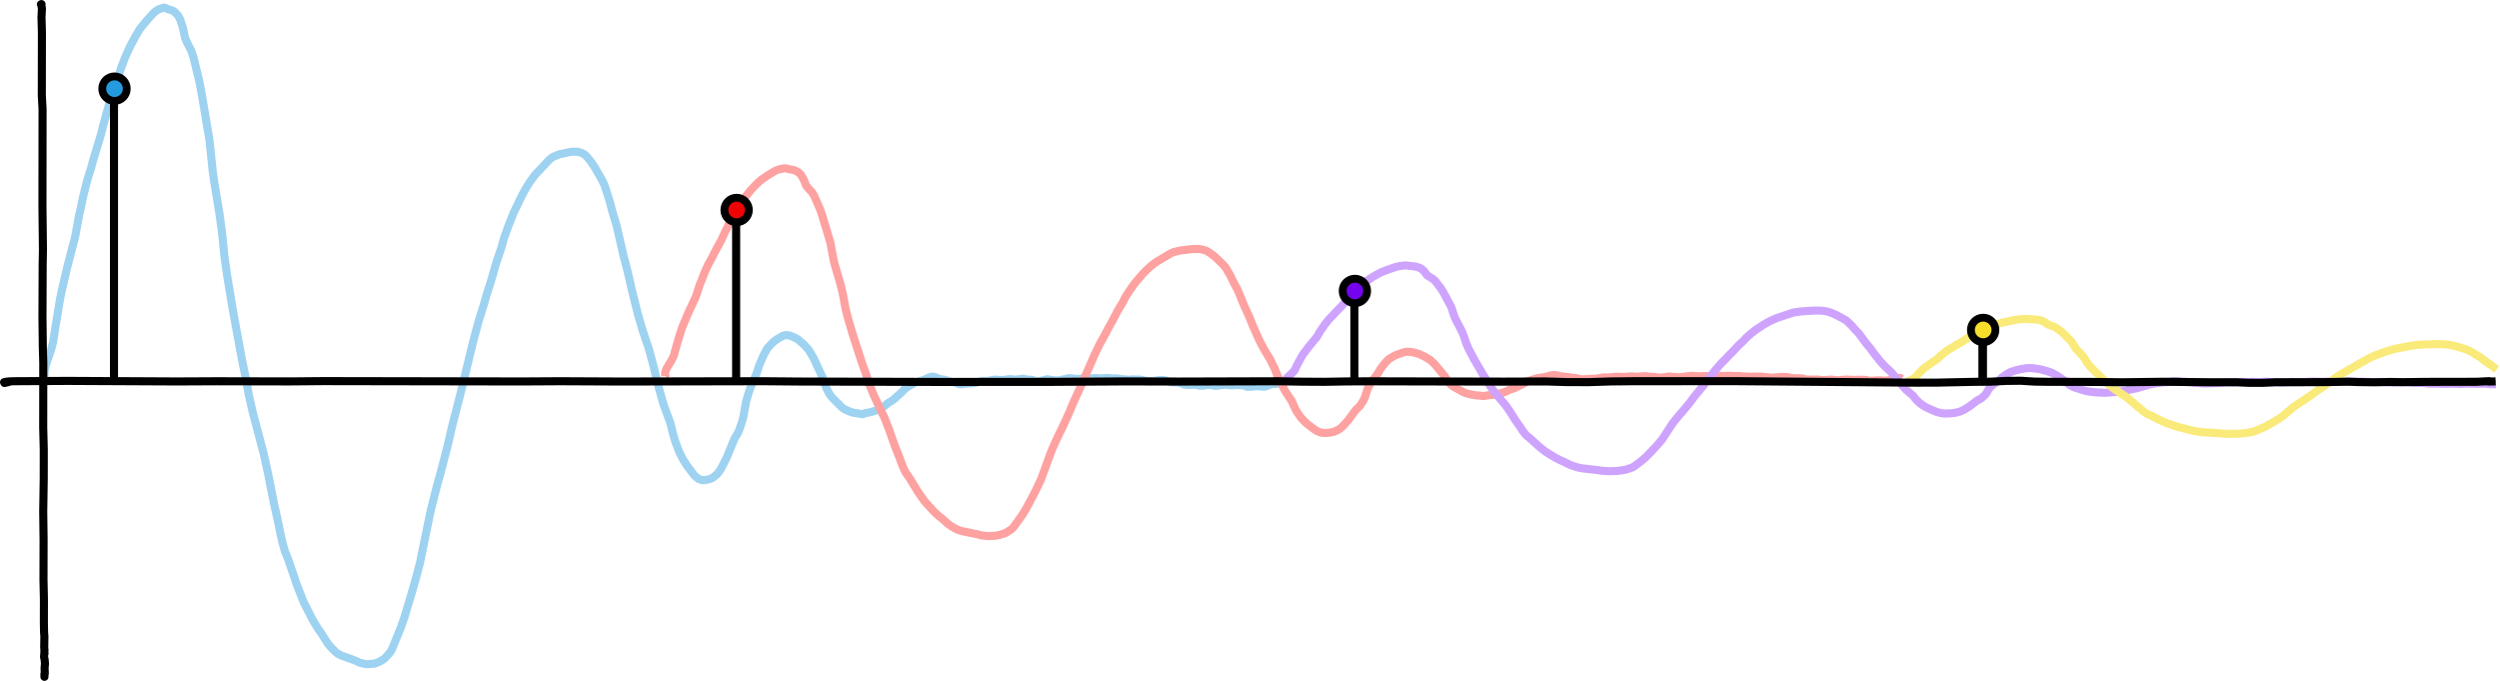
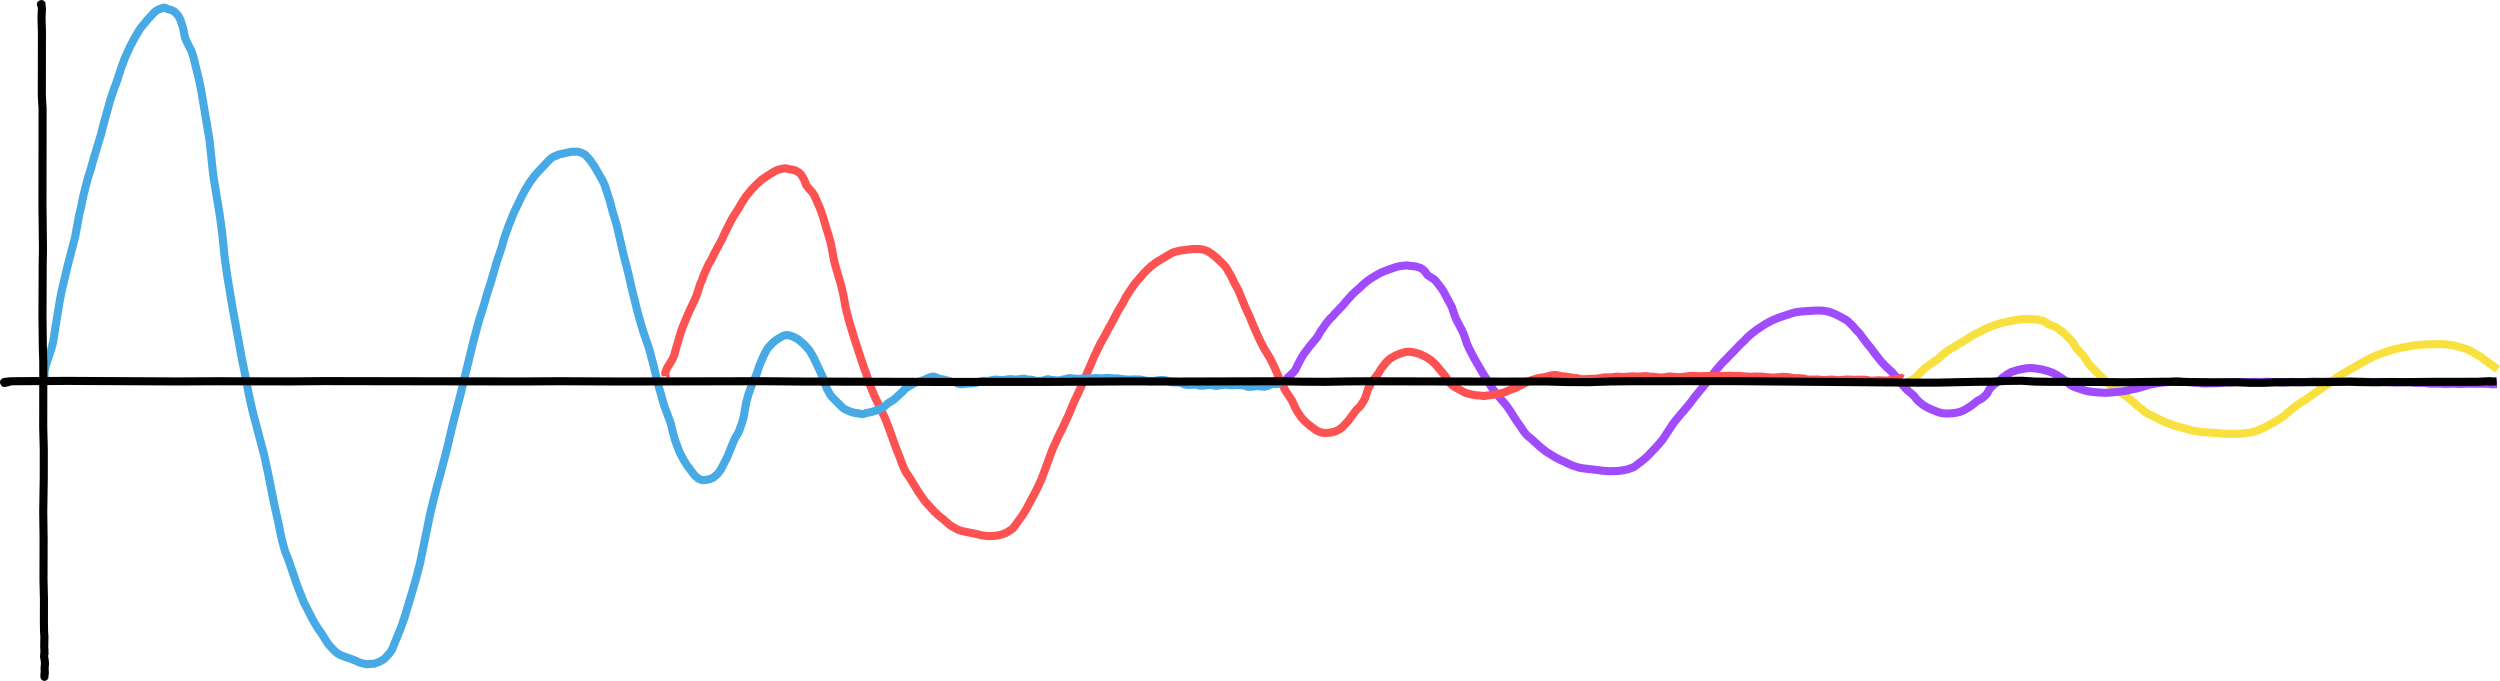
- <svg xmlns="http://www.w3.org/2000/svg" width="618.12" height="168.34" version="1.2" viewBox="0 0 618.118 168.339">
-   <path d="m11.011 93.68 0.046-0.098-0.092-1.333 0.184-1.087 0.279-1.149 1.178-3.444 0.542-2.007 0.57-3.79 1.063-6.402 0.419-2.191 1.471-6.29 1.914-7.335 0.996-5.435 0.443-1.837 0.581-2.858 1.046-4.121 0.859-2.699 0.524-1.958 1.928-6.384 0.647-2.578 1.678-6.007 0.833-2.493 0.923-2.501 0.927-2.926 0.967-2.551 1.272-2.787 1.28-2.401 1.178-1.966 1.789-2.164 1.487-1.616 0.41-0.398 0.785-0.513 1.34-0.474 0.41 0.046 0.443 0.27 1.136 0.331 0.612 0.3 0.943 0.984 0.515 0.927 0.673 2.01 0.577 2.656 0.61 1.393 0.835 1.598 0.54 1.474 1.517 6.191 0.552 2.873 1.965 11.667 0.822 7.851 0.358 2.517 1.3 7.903 0.618 4.518 0.64 6.236 0.645 4.592 1.246 7.519 2.234 12.277 1.004 4.936 0.873 4.716 0.952 4.191 2.78 10.528 0.963 4.423 1.53 7.706 1.21 5.444 0.248 1.346 0.574 2.55 0.634 2.335 0.833 2.078 2.232 6.521 1.607 4.093 2.335 4.565 1.232 2.015 0.87 1.211 1.25 2.001 0.43 0.637 0.961 1.063 0.868 0.857 0.46 0.358 0.945 0.501 2.467 0.877 1.27 0.494 0.8 0.4 1.655 0.363 1.916-0.138 1.063-0.375 1.173-0.661 0.333-0.257 1.23-1.349 0.522-0.77 2.234-5.46 0.859-2.46 1.952-6.473 0.877-3.065 1.059-4.038 2.531-12.34 0.314-1.327 1.43-5.657 0.805-2.841 1.721-6.652 1.16-4.986 2.037-7.916 3.134-12.889 1.39-5.19 1.257-3.984 0.813-2.855 0.836-2.577 1.517-5.201 1.226-3.615 0.638-2.297 1.037-2.916 1.305-3.277 1.982-4.138 0.95-1.751 0.963-1.588 1.384-1.901 3.545-3.77 0.463-0.408 0.468-0.297 1.454-0.63 3.053-0.655 1.544-0.011 0.897 0.244 0.823 0.419 0.397 0.35 0.962 1.095 1.05 1.5 1.904 3.285 0.652 1.368 1.234 3.818 0.69 2.614 1.059 3.518 1.681 7.309 1.119 4.314 0.957 4.214 1.492 5.98 1.138 3.946 1.61 4.757 1.101 4.089 0.953 4.07 1.607 5.702 1.662 4.487 0.686 2.798 0.482 1.638 1.031 2.749 0.961 1.87 0.96 1.493 1.82 2.425 0.973 0.8 0.711 0.31 0.754 0.037 0.791-0.137 0.425-0.086 0.886-0.368 1.066-0.866 0.885-1.183 1.533-3.009 1.754-4.264 0.303-0.625 0.687-1.133 0.278-0.632 0.709-2.015 0.346-1.245 0.662-3.733 0.554-1.958 0.661-1.909 0.759-1.667 0.691-1.714 0.53-1.653 1.165-2.715 0.948-1.73 1.446-1.516 1.091-0.791 1.331-0.762 0.787-0.178 0.807 0.137 0.764 0.27 1.237 0.62 1.583 1.357 1.214 1.375 1.069 1.796 2.492 5.327 0.763 2.334 0.878 1.581 0.49 0.629 2.555 2.549 0.528 0.368 1.405 0.621 1.121 0.33 0.551 0.034 1.094 0.238 0.308 0.015 0.599-0.223 1.479-0.304 1.305-0.407 1.131-0.473 0.779-0.495 0.887-0.76 1.466-0.922 2.124-1.931 0.539-0.587 0.559-0.449 0.909-0.584 1.379-0.754 1.883-0.531 1.366-0.636 0.782-0.247 0.595 0.069 1.099 0.483 1.393 0.247 1.852 0.535 0.575 0.024 1.144 0.517 0.641 0.028 1.534-0.188 1.306-0.054 0.901-0.171 1.044-0.353 0.472-0.068 1.289 0.012 1.3-0.274 0.613-0.051 0.854 0.1 0.924-8e-3 1.768-0.222 1.343 0.147 1.86-0.244 0.342 0.02 0.856 0.256 0.517-0.042 0.751 0.104 0.537 0.234 0.8 0.034 0.501-0.044 1.786-0.439 0.698 0.203 0.411-0.027 0.717 0.127 0.907 0.016 2.526-0.583 2.275 0.219 1.392-0.15 1.174 0.057 1.737-0.148 1.49 0.091 1.283-0.122 1.842 0.134 0.635-0.025 1.274 0.204 1.648 0.142 0.887-0.075 1.882 0.024 1.146 0.248 1.562 0.193 2.204-0.321 1.021 0.03 0.379 0.047 1.149 0.409 0.774 0.099 1.184-0.01 0.414 0.132 0.351-0.03 0.48 0.315 0.505 0.157 0.779 0.051 1.672-0.057 0.618 0.1 0.36 0.14 1.127 0.013 1.016-0.189 0.518-0.014 1.506 0.266 2.243-0.306 1.713 0.164 0.99-0.084 1.683 0.053 0.6 0.1 0.335 0.228 0.351 0.066 0.966-0.038 1.155-0.153 1.887 0.171 0.763-0.184 1.175-0.481 0.388-0.052 0.689 0.063 0.376-0.105 0.086-0.375 0.088-0.123 0.33 0.451" fill="none" stroke="#9ed2f1" stroke-linejoin="round" stroke-width="2" />
-   <ellipse cx="28.319" cy="21.923" rx="3.031" ry="3.031" fill="#249bdf" stroke="#000" stroke-width="1.937" />
-   <path d="m28.196 25.234v68.298" fill="none" stroke="#000" stroke-width="2" />
-   <path d="m164.53 93.029 0.046-0.055-0.092-0.747 0.184-0.609 0.28-0.644 1.18-1.929 0.543-1.124 0.571-2.123 1.064-3.586 0.42-1.228 1.472-3.524 1.916-4.109 0.998-3.045 0.444-1.029 0.582-1.601 1.047-2.308 0.859-1.512 0.525-1.097 1.931-3.576 0.648-1.444 1.68-3.365 0.834-1.397 0.924-1.401 0.928-1.639 0.968-1.429 1.274-1.561 1.281-1.345 1.18-1.102 1.791-1.212 1.489-0.905 0.41-0.223 0.786-0.288 1.342-0.266 0.41 0.026 0.444 0.151 1.137 0.185 0.613 0.168 0.944 0.551 0.515 0.519 0.674 1.126 0.578 1.488 0.611 0.78 0.836 0.895 0.541 0.826 1.518 3.468 0.552 1.609 1.967 6.536 0.823 4.398 0.359 1.41 1.301 4.427 0.618 2.531 0.64 3.494 0.646 2.573 1.248 4.212 2.236 6.878 1.005 2.765 0.874 2.642 0.953 2.348 2.783 5.898 0.964 2.478 1.531 4.317 1.211 3.05 0.248 0.754 0.574 1.429 0.635 1.308 0.834 1.164 2.234 3.653 1.609 2.293 2.337 2.558 1.233 1.129 0.871 0.678 1.252 1.121 0.431 0.357 0.963 0.596 0.869 0.48 0.46 0.201 0.946 0.281 2.47 0.491 1.272 0.277 0.801 0.224 1.656 0.204 1.918-0.077 1.064-0.21 1.174-0.37 0.333-0.144 1.231-0.756 0.523-0.431 2.236-3.059 0.859-1.378 1.954-3.626 0.878-1.717 1.06-2.262 2.534-6.913 0.315-0.743 1.432-3.169 0.806-1.592 1.723-3.727 1.161-2.793 2.039-4.435 3.138-7.22 1.391-2.907 1.259-2.232 0.813-1.599 0.837-1.444 1.518-2.914 1.228-2.025 0.639-1.287 1.038-1.633 1.307-1.836 1.984-2.318 0.951-0.981 0.964-0.89 1.386-1.065 3.549-2.112 0.464-0.229 0.469-0.166 1.456-0.353 3.056-0.367 1.546-0.006 0.898 0.137 0.824 0.234 0.397 0.196 0.963 0.613 1.051 0.84 1.907 1.841 0.652 0.766 1.236 2.139 0.69 1.464 1.06 1.971 1.683 4.095 1.12 2.417 0.958 2.361 1.493 3.35 1.139 2.211 1.612 2.665 1.102 2.291 0.954 2.28 1.608 3.194 1.664 2.514 0.687 1.567 0.482 0.917 1.032 1.54 0.962 1.048 0.961 0.836 1.822 1.359 0.975 0.448 0.712 0.174 0.755 0.021 0.792-0.077 0.426-0.048 0.886-0.206 1.067-0.485 0.886-0.663 1.534-1.686 1.756-2.389 0.303-0.35 0.687-0.635 0.278-0.354 0.71-1.129 0.347-0.698 0.662-2.091 0.555-1.097 0.662-1.069 0.76-0.934 0.692-0.96 0.53-0.926 1.166-1.521 0.949-0.969 1.447-0.849 1.093-0.443 1.332-0.427 0.788-0.099 0.808 0.077 0.765 0.151 1.238 0.347 1.584 0.76 1.215 0.77 1.07 1.006 2.495 2.984 0.764 1.307 0.879 0.886 0.491 0.352 2.558 1.428 0.528 0.206 1.407 0.348 1.122 0.185 0.552 0.019 1.095 0.133 0.308 0.008 0.6-0.125 1.48-0.17 1.306-0.228 1.132-0.265 0.78-0.277 0.888-0.425 1.468-0.516 2.126-1.082 0.54-0.329 0.559-0.251 0.91-0.327 1.381-0.422 1.885-0.297 1.367-0.356 0.783-0.138 0.596 0.039 1.101 0.271 1.395 0.138 1.854 0.3 0.575 0.014 1.145 0.29 0.642 0.016 1.536-0.105 1.307-0.03 0.902-0.096 1.045-0.198 0.472-0.038 1.29 0.007 1.301-0.153 0.614-0.029 0.855 0.056 0.925-0.004 1.77-0.125 1.345 0.082 1.862-0.137 0.343 0.011 0.857 0.143 0.518-0.023 0.752 0.058 0.538 0.131 0.801 0.019 0.502-0.025 1.788-0.246 0.698 0.114 0.412-0.015 0.718 0.071 0.908 0.009 2.529-0.326 2.277 0.123 1.394-0.084 1.175 0.032 1.739-0.083 1.492 0.051 1.285-0.068 1.844 0.075 0.636-0.014 1.276 0.114 1.65 0.079 0.888-0.042 1.884 0.014 1.147 0.139 1.564 0.108 2.207-0.18 1.022 0.017 0.379 0.026 1.15 0.229 0.775 0.055 1.185-0.006 0.415 0.074 0.351-0.017 0.481 0.176 0.506 0.088 0.78 0.029 1.674-0.032 0.619 0.056 0.36 0.078 1.128 0.007 1.017-0.106 0.519-0.008 1.508 0.149 2.245-0.172 1.715 0.092 0.991-0.047 1.685 0.029 0.601 0.056 0.335 0.128 0.351 0.037 0.967-0.021 1.157-0.086 1.889 0.096 0.764-0.103 1.176-0.269 0.388-0.029 0.689 0.035 0.377-0.059 0.087-0.21 0.088-0.069 0.33 0.253" fill="none" stroke="#fea1a1" stroke-linejoin="round" stroke-width="2" />
-   <ellipse cx="182.2" cy="51.919" rx="3.031" ry="3.031" fill="#ed0404" stroke="#000" stroke-width="1.937" />
-   <path d="m182.08 55.409v38.121" fill="none" stroke="#000" stroke-width="2" />
-   <path d="m318.08 94.393 0.046-0.031-0.092-0.418 0.184-0.341 0.28-0.36 1.181-1.079 0.543-0.629 0.571-1.188 1.065-2.006 0.42-0.687 1.473-1.971 1.917-2.299 0.998-1.703 0.444-0.576 0.582-0.896 1.048-1.292 0.86-0.846 0.525-0.613 1.932-2.001 0.648-0.808 1.681-1.883 0.834-0.781 0.925-0.784 0.928-0.917 0.969-0.8 1.274-0.873 1.282-0.752 1.181-0.616 1.792-0.678 1.49-0.506 0.411-0.125 0.786-0.161 1.343-0.149 0.411 0.014 0.444 0.085 1.138 0.104 0.613 0.094 0.945 0.308 0.516 0.291 0.674 0.63 0.578 0.832 0.611 0.437 0.836 0.501 0.541 0.462 1.519 1.94 0.553 0.9 1.969 3.656 0.823 2.46 0.359 0.789 1.302 2.477 0.619 1.416 0.641 1.954 0.646 1.439 1.249 2.357 2.238 3.848 1.006 1.547 0.875 1.478 0.954 1.314 2.785 3.299 0.965 1.386 1.532 2.415 1.212 1.706 0.249 0.422 0.575 0.799 0.635 0.732 0.834 0.651 2.236 2.044 1.61 1.283 2.339 1.431 1.234 0.632 0.871 0.38 1.252 0.627 0.431 0.2 0.963 0.333 0.869 0.269 0.46 0.112 0.947 0.157 2.472 0.275 1.273 0.155 0.801 0.125 1.658 0.114 1.919-0.043 1.065-0.118 1.175-0.207 0.333-0.081 1.232-0.423 0.523-0.241 2.238-1.711 0.86-0.771 1.956-2.029 0.879-0.961 1.061-1.265 2.536-3.867 0.315-0.416 1.433-1.773 0.807-0.891 1.724-2.085 1.162-1.563 2.041-2.481 3.14-4.039 1.392-1.626 1.26-1.249 0.814-0.895 0.838-0.808 1.519-1.63 1.228-1.133 0.639-0.72 1.039-0.914 1.308-1.027 1.985-1.297 0.952-0.549 0.965-0.498 1.387-0.596 3.551-1.182 0.464-0.128 0.469-0.093 1.457-0.198 3.058-0.205 1.547-0.003 0.898 0.076 0.824 0.131 0.397 0.11 0.964 0.343 1.052 0.47 1.908 1.03 0.653 0.429 1.237 1.197 0.691 0.819 1.061 1.103 1.684 2.291 1.121 1.352 0.959 1.321 1.494 1.874 1.14 1.237 1.613 1.491 1.103 1.282 0.955 1.276 1.609 1.787 1.665 1.406 0.687 0.877 0.483 0.513 1.033 0.862 0.963 0.586 0.962 0.468 1.824 0.76 0.975 0.251 0.713 0.097 0.755 0.011 0.793-0.043 0.426-0.027 0.887-0.115 1.068-0.271 0.887-0.371 1.536-0.943 1.757-1.336 0.304-0.196 0.688-0.355 0.279-0.198 0.711-0.631 0.347-0.39 0.663-1.17 0.555-0.614 0.662-0.598 0.76-0.522 0.693-0.537 0.531-0.518 1.167-0.851 0.95-0.542 1.448-0.475 1.093-0.248 1.333-0.239 0.788-0.056 0.809 0.043 0.765 0.084 1.239 0.194 1.586 0.425 1.216 0.431 1.071 0.563 2.497 1.67 0.765 0.731 0.88 0.496 0.491 0.197 2.56 0.799 0.529 0.115 1.408 0.194 1.123 0.103 0.552 0.011 1.096 0.074 0.308 0.005 0.601-0.07 1.481-0.095 1.308-0.127 1.133-0.148 0.781-0.155 0.889-0.238 1.469-0.289 2.128-0.605 0.54-0.184 0.56-0.141 0.911-0.183 1.381-0.236 1.887-0.166 1.368-0.199 0.783-0.077 0.596 0.022 1.101 0.152 1.396 0.077 1.855 0.168 0.576 0.008 1.146 0.162 0.642 0.009 1.537-0.059 1.308-0.017 0.903-0.054 1.046-0.111 0.473-0.021 1.291 0.004 1.302-0.086 0.614-0.016 0.856 0.031 0.925-0.003 1.771-0.07 1.346 0.046 1.864-0.077 0.343 0.006 0.858 0.08 0.518-0.013 0.752 0.033 0.538 0.073 0.801 0.011 0.502-0.014 1.789-0.138 0.699 0.064 0.412-0.008 0.719 0.04 0.909 0.005 2.531-0.183 2.279 0.069 1.395-0.047 1.176 0.018 1.741-0.046 1.493 0.028 1.286-0.038 1.845 0.042 0.636-0.008 1.277 0.064 1.651 0.044 0.889-0.024 1.886 0.008 1.148 0.078 1.565 0.06 2.208-0.101 1.023 0.009 0.379 0.015 1.151 0.128 0.776 0.031 1.186-0.003 0.415 0.041 0.352-0.009 0.481 0.099 0.506 0.049 0.781 0.016 1.675-0.018 0.619 0.031 0.36 0.044 1.129 0.004 1.018-0.059 0.519-0.004 1.509 0.083 2.247-0.096 1.716 0.051 0.992-0.026 1.686 0.016 0.602 0.031 0.335 0.071 0.352 0.021 0.968-0.012 0.19-0.008" fill="none" stroke="#cea3fe" stroke-width="2" />
-   <ellipse cx="335.13" cy="71.936" rx="3.031" ry="3.031" fill="#7304ed" stroke="#000" stroke-width="1.937" />
-   <path d="m335 75.248v19.399" fill="none" stroke="#000" stroke-width="2" />
-   <path d="m471.57 94.913 0.046-0.017-0.092-0.233 0.184-0.19 0.28-0.201 1.181-0.603 0.544-0.351 0.571-0.663 1.065-1.12 0.42-0.383 1.474-1.101 1.918-1.284 0.999-0.951 0.444-0.321 0.582-0.5 1.048-0.721 0.861-0.472 0.525-0.343 1.933-1.117 0.649-0.451 1.682-1.051 0.835-0.436 0.925-0.438 0.929-0.512 0.969-0.447 1.275-0.488 1.282-0.42 1.181-0.344 1.793-0.379 1.491-0.283 0.411-0.07 0.787-0.09 1.343-0.083 0.411 8e-3 0.444 0.047 1.139 0.058 0.614 0.052 0.945 0.172 0.516 0.162 0.674 0.352 0.579 0.465 0.612 0.244 0.837 0.28 0.542 0.258 1.52 1.083 0.553 0.503 1.97 2.042 0.824 1.374 0.359 0.44 1.303 1.383 0.619 0.791 0.641 1.091 0.647 0.804 1.249 1.316 2.239 2.149 1.006 0.864 0.875 0.825 0.955 0.734 2.786 1.843 0.966 0.774 1.533 1.349 1.212 0.953 0.249 0.236 0.575 0.446 0.636 0.409 0.835 0.364 2.237 1.141 1.611 0.716 2.34 0.799 1.235 0.353 0.872 0.212 1.253 0.35 0.431 0.111 0.964 0.186 0.87 0.15 0.461 0.063 0.947 0.088 2.473 0.153 1.273 0.086 0.802 0.07 1.659 0.064 1.92-0.024 1.065-0.066 1.176-0.116 0.334-0.045 1.233-0.236 0.523-0.135 2.239-0.956 0.861-0.431 1.957-1.133 0.879-0.536 1.061-0.707 2.537-2.16 0.315-0.232 1.434-0.99 0.807-0.497 1.725-1.164 1.163-0.873 2.042-1.385 3.142-2.256 1.393-0.908 1.26-0.697 0.814-0.5 0.838-0.451 1.52-0.91 1.229-0.633 0.639-0.402 1.039-0.51 1.308-0.573 1.986-0.724 0.953-0.306 0.966-0.278 1.388-0.333 3.553-0.66 0.465-0.071 0.469-0.052 1.458-0.11 3.06-0.115 1.548-0.002 0.899 0.043 0.825 0.073 0.398 0.061 0.964 0.192 1.052 0.263 1.909 0.575 0.653 0.239 1.237 0.668 0.691 0.457 1.062 0.616 1.685 1.279 1.121 0.755 0.96 0.737 0.39 0.273" fill="none" stroke="#faea7a" stroke-width="2" />
-   <ellipse cx="490.53" cy="81.577" rx="3.031" ry="3.031" fill="#f8dd2c" stroke="#000" stroke-width="1.937" />
-   <path d="m490.41 85.167v9.619" fill="none" stroke="#000" stroke-width="2.127" />
-   <path d="m2.818 94.18-0.75 0.294-0.959 0.22-0.108-0.196 0.186-0.06 0.758-0.106 1.238-0.074 13.447-0.081 27.214 0.134 9.668-0.047 18.343 0.038 8.079-0.074 49.435 0.084 9.169-0.055 15.04 0.072 35.142-0.075 8.995 0.079 34.987 0.104 27.454-0.022 18.524-0.114 12.92 0.036 24.689-0.072 5.746 0.105 5.595 0.033 5.563-0.099 5.701-0.028 33.16 0.078 10.303-0.039 5.217 0.153 5.303 0.016 5.475-0.174 5.732-0.059 25.552-0.007 44.321 0.369 5.148-0.011 9.314-0.198 3.961-0.034 3.747-0.189 3.727-0.04 3.389 0.212 3.214 0.05 12.252 0.034 6.306 0.075 10.018-0.122 11.997 0.121 6.065 6.36e-4 3.2 0.134 3.356 0.011 3.227-0.146 12.366-0.036 5.467-0.101 2.545 0.094 4.379 0.046 3.464-0.075 3.207 0.052 5.669-0.071 12.539-0.023 3.081-0.154 0.256 0.017-0.309 0.052-0.389-0.021 0.394 0.051 1.734-0.045" fill="none" stroke="#000" stroke-linejoin="round" stroke-width="2" />
-   <path d="m10.464 0.956-0.347 0.107 0.028 0.041 0.127-0.088-0.05 0.085 0.148 1.087-0.108 2.107 0.105 3.742-0.024 15.571 0.183 3.333-0.026 24.243 0.124 10.514-0.069 3.576-0.053 13.015 0.091 7.623 0.113 3.755-0.018 16.048 0.139 5.448-0.008 7.171-0.128 8.13 0.09 6.991-0.024 9.87 0.108 4.809-0.01 5.895 0.044 2.297 0.079 1.028-0.042 2.706 0.058 0.614-0.029 0.977 0.05-0.104-0.072 0.167-0.053 0.722 0.13 0.525 0.106 1.092-0.099 1.148 0.052 1.282-0.007 0.075-0.062-0.039-0.018 0.123-0.004 0.702 7e-3 -0.165-0.085 4e-3" fill="none" stroke="#000" stroke-linejoin="round" stroke-width="2" />
+ <svg xmlns="http://www.w3.org/2000/svg" width="618.118" height="168.339" viewBox="0 0 618.118 168.339" version="1.2" id="svg26">
+   <defs id="defs30" />
+   <path id="path1034" style="fill:none;stroke:#f8e13f;stroke-width:2;stroke-miterlimit:4;stroke-dasharray:none;stroke-opacity:1" d="m 471.571,94.913 0.046,-0.017 -0.092,-0.233 0.184,-0.19 0.28,-0.201 1.181,-0.603 0.544,-0.351 0.571,-0.663 1.065,-1.12 0.42,-0.383 1.474,-1.101 1.918,-1.284 0.999,-0.951 0.444,-0.321 0.582,-0.5 1.048,-0.721 0.861,-0.472 0.525,-0.343 1.933,-1.117 0.649,-0.451 1.682,-1.051 0.835,-0.436 0.925,-0.438 0.929,-0.512 0.969,-0.447 1.275,-0.488 1.283,-0.42 1.181,-0.344 1.793,-0.379 1.491,-0.283 0.411,-0.07 0.787,-0.09 1.343,-0.083 0.411,0.008 0.444,0.047 1.139,0.058 0.614,0.052 0.945,0.172 0.516,0.162 0.674,0.352 0.579,0.465 0.612,0.244 0.837,0.28 0.542,0.258 1.52,1.084 0.553,0.503 1.97,2.042 0.824,1.374 0.359,0.44 1.303,1.383 0.619,0.791 0.641,1.091 0.647,0.804 1.249,1.316 2.239,2.149 1.006,0.864 0.875,0.825 0.955,0.734 2.786,1.842 0.966,0.774 1.533,1.349 1.213,0.953 0.249,0.236 0.575,0.446 0.636,0.409 0.835,0.364 2.237,1.141 1.611,0.716 2.34,0.799 1.235,0.353 0.872,0.212 1.253,0.35 0.431,0.111 0.964,0.186 0.87,0.15 0.461,0.063 0.947,0.088 2.473,0.153 1.273,0.086 0.802,0.07 1.658,0.064 1.92,-0.024 1.065,-0.066 1.176,-0.116 0.334,-0.045 1.233,-0.236 0.523,-0.135 2.239,-0.956 0.861,-0.431 1.957,-1.133 0.879,-0.536 1.061,-0.707 2.537,-2.16 0.315,-0.232 1.434,-0.99 0.807,-0.497 1.725,-1.164 1.163,-0.873 2.042,-1.385 3.142,-2.256 1.393,-0.908 1.26,-0.697 0.814,-0.5 0.838,-0.451 1.52,-0.91 1.229,-0.633 0.639,-0.402 1.039,-0.51 1.308,-0.573 1.986,-0.724 0.953,-0.306 0.966,-0.278 1.388,-0.333 3.553,-0.66 0.465,-0.071 0.469,-0.052 1.458,-0.11 3.06,-0.115 1.548,-0.002 0.899,0.043 0.825,0.073 0.398,0.061 0.964,0.192 1.052,0.263 1.909,0.575 0.653,0.239 1.237,0.668 0.691,0.457 1.062,0.616 1.685,1.279 1.121,0.755 0.96,0.737 0.39,0.273" />
+   <path id="path1040" style="fill:none;stroke:#a04cfd;stroke-width:2;stroke-miterlimit:4;stroke-dasharray:none;stroke-opacity:1" d="m 318.083,94.393 0.046,-0.031 -0.092,-0.418 0.184,-0.341 0.28,-0.36 1.181,-1.079 0.543,-0.629 0.571,-1.188 1.065,-2.006 0.42,-0.687 1.473,-1.971 1.917,-2.299 0.998,-1.703 0.444,-0.576 0.582,-0.896 1.048,-1.291 0.86,-0.846 0.525,-0.613 1.932,-2.001 0.648,-0.808 1.682,-1.883 0.834,-0.781 0.925,-0.784 0.928,-0.917 0.969,-0.8 1.275,-0.873 1.282,-0.752 1.181,-0.616 1.792,-0.678 1.49,-0.506 0.411,-0.125 0.786,-0.161 1.343,-0.149 0.411,0.014 0.444,0.085 1.138,0.104 0.613,0.094 0.945,0.308 0.516,0.291 0.674,0.63 0.578,0.832 0.611,0.437 0.836,0.501 0.541,0.462 1.519,1.94 0.553,0.9 1.969,3.656 0.823,2.46 0.359,0.789 1.302,2.477 0.619,1.416 0.641,1.954 0.646,1.439 1.249,2.357 2.238,3.848 1.006,1.547 0.875,1.478 0.954,1.314 2.785,3.299 0.965,1.386 1.532,2.415 1.212,1.706 0.249,0.422 0.575,0.799 0.635,0.732 0.834,0.651 2.236,2.044 1.61,1.283 2.339,1.431 1.234,0.632 0.871,0.38 1.252,0.627 0.431,0.2 0.963,0.333 0.869,0.269 0.46,0.112 0.947,0.157 2.472,0.275 1.273,0.155 0.801,0.125 1.658,0.114 1.919,-0.043 1.065,-0.118 1.175,-0.207 0.333,-0.081 1.232,-0.423 0.523,-0.241 2.238,-1.711 0.86,-0.771 1.956,-2.029 0.879,-0.961 1.061,-1.265 2.536,-3.867 0.315,-0.416 1.433,-1.773 0.807,-0.891 1.724,-2.085 1.162,-1.563 2.041,-2.481 3.14,-4.039 1.392,-1.626 1.26,-1.249 0.814,-0.895 0.838,-0.808 1.519,-1.63 1.228,-1.133 0.639,-0.72 1.039,-0.914 1.308,-1.027 1.985,-1.297 0.952,-0.549 0.965,-0.498 1.387,-0.596 3.551,-1.182 0.464,-0.128 0.469,-0.093 1.457,-0.198 3.058,-0.205 1.547,-0.003 0.898,0.076 0.824,0.131 0.397,0.11 0.964,0.343 1.051,0.47 1.908,1.03 0.653,0.429 1.237,1.197 0.691,0.819 1.061,1.103 1.684,2.291 1.121,1.352 0.959,1.321 1.494,1.874 1.14,1.237 1.613,1.491 1.103,1.282 0.955,1.276 1.61,1.787 1.666,1.406 0.687,0.877 0.483,0.513 1.033,0.862 0.963,0.586 0.962,0.468 1.824,0.76 0.975,0.251 0.713,0.097 0.755,0.011 0.793,-0.043 0.426,-0.027 0.887,-0.115 1.068,-0.271 0.887,-0.371 1.536,-0.943 1.757,-1.336 0.304,-0.196 0.688,-0.355 0.279,-0.198 0.711,-0.631 0.347,-0.39 0.663,-1.17 0.555,-0.614 0.662,-0.598 0.76,-0.522 0.693,-0.537 0.531,-0.518 1.167,-0.851 0.95,-0.542 1.448,-0.475 1.093,-0.248 1.333,-0.239 0.788,-0.056 0.809,0.043 0.765,0.084 1.239,0.194 1.586,0.425 1.216,0.431 1.071,0.563 2.497,1.67 0.765,0.731 0.88,0.496 0.491,0.197 2.56,0.799 0.529,0.115 1.408,0.194 1.123,0.103 0.552,0.011 1.096,0.074 0.308,0.005 0.601,-0.07 1.481,-0.095 1.307,-0.127 1.133,-0.148 0.781,-0.155 0.889,-0.238 1.469,-0.289 2.128,-0.605 0.54,-0.184 0.56,-0.141 0.911,-0.183 1.382,-0.236 1.887,-0.166 1.368,-0.199 0.783,-0.077 0.596,0.022 1.101,0.152 1.396,0.077 1.855,0.168 0.576,0.008 1.146,0.162 0.642,0.009 1.537,-0.059 1.308,-0.017 0.903,-0.054 1.046,-0.111 0.473,-0.021 1.291,0.004 1.302,-0.086 0.614,-0.016 0.856,0.031 0.925,-0.003 1.771,-0.07 1.346,0.046 1.864,-0.077 0.343,0.006 0.858,0.08 0.518,-0.013 0.752,0.033 0.538,0.073 0.801,0.011 0.502,-0.014 1.789,-0.138 0.699,0.064 0.412,-0.008 0.719,0.04 0.909,0.005 2.531,-0.183 2.279,0.069 1.395,-0.047 1.176,0.018 1.741,-0.046 1.493,0.028 1.286,-0.038 1.845,0.042 0.636,-0.008 1.277,0.064 1.651,0.044 0.889,-0.024 1.886,0.008 1.148,0.078 1.565,0.06 2.208,-0.101 1.023,0.009 0.379,0.015 1.151,0.128 0.776,0.031 1.186,-0.003 0.415,0.041 0.352,-0.009 0.481,0.099 0.506,0.049 0.781,0.016 1.675,-0.018 0.619,0.031 0.36,0.044 1.129,0.004 1.018,-0.059 0.519,-0.004 1.509,0.083 2.247,-0.096 1.717,0.051 0.992,-0.026 1.686,0.016 0.602,0.031 0.335,0.071 0.352,0.021 0.968,-0.012 0.19,-0.008" />
+   <path fill="none" stroke="#000000" stroke-width="1.266" stroke-linecap="butt" stroke-linejoin="round" d="m 164.531,93.029 0.046,-0.055 -0.092,-0.747 0.184,-0.609 0.28,-0.644 1.18,-1.929 0.543,-1.124 0.571,-2.123 1.064,-3.586 0.42,-1.228 1.472,-3.524 1.916,-4.109 0.998,-3.045 0.444,-1.029 0.582,-1.601 1.047,-2.308 0.859,-1.512 0.525,-1.097 1.931,-3.576 0.648,-1.444 1.68,-3.365 0.834,-1.397 0.924,-1.401 0.928,-1.639 0.968,-1.429 1.274,-1.561 1.281,-1.345 1.18,-1.102 1.791,-1.212 1.489,-0.905 0.41,-0.223 0.786,-0.288 1.342,-0.266 0.41,0.026 0.444,0.151 1.137,0.185 0.613,0.168 0.944,0.551 0.515,0.519 0.674,1.126 0.578,1.488 0.611,0.78 0.836,0.895 0.541,0.826 1.518,3.468 0.552,1.609 1.967,6.536 0.823,4.398 0.359,1.41 1.301,4.427 0.618,2.531 0.64,3.494 0.646,2.573 1.248,4.212 2.236,6.877 1.005,2.765 0.874,2.642 0.953,2.348 2.783,5.898 0.964,2.478 1.531,4.317 1.211,3.05 0.248,0.754 0.574,1.429 0.635,1.308 0.834,1.164 2.234,3.653 1.609,2.293 2.337,2.557 1.233,1.129 0.871,0.678 1.251,1.121 0.431,0.357 0.963,0.596 0.869,0.48 0.46,0.201 0.946,0.281 2.47,0.491 1.272,0.277 0.801,0.224 1.656,0.204 1.918,-0.077 1.064,-0.21 1.174,-0.37 0.333,-0.144 1.231,-0.756 0.523,-0.431 2.236,-3.059 0.859,-1.378 1.955,-3.626 0.878,-1.717 1.06,-2.262 2.534,-6.913 0.315,-0.743 1.432,-3.169 0.806,-1.592 1.723,-3.727 1.161,-2.793 2.039,-4.435 3.138,-7.22 1.391,-2.907 1.259,-2.232 0.813,-1.599 0.837,-1.444 1.518,-2.914 1.228,-2.025 0.639,-1.287 1.038,-1.633 1.307,-1.836 1.984,-2.318 0.951,-0.981 0.964,-0.89 1.386,-1.065 3.548,-2.112 0.464,-0.229 0.469,-0.166 1.456,-0.353 3.056,-0.367 1.546,-0.006 0.898,0.137 0.824,0.234 0.397,0.196 0.963,0.613 1.051,0.84 1.906,1.841 0.652,0.766 1.236,2.139 0.69,1.464 1.06,1.971 1.683,4.095 1.12,2.417 0.958,2.36 1.493,3.35 1.139,2.211 1.612,2.665 1.102,2.291 0.954,2.28 1.608,3.194 1.664,2.514 0.687,1.567 0.482,0.917 1.032,1.54 0.962,1.048 0.961,0.836 1.822,1.359 0.975,0.448 0.712,0.174 0.755,0.021 0.792,-0.077 0.426,-0.048 0.886,-0.206 1.067,-0.485 0.886,-0.663 1.534,-1.686 1.756,-2.389 0.303,-0.35 0.687,-0.635 0.278,-0.354 0.71,-1.129 0.347,-0.698 0.662,-2.091 0.555,-1.097 0.662,-1.069 0.76,-0.934 0.692,-0.96 0.53,-0.926 1.166,-1.521 0.949,-0.969 1.447,-0.849 1.093,-0.443 1.332,-0.427 0.788,-0.099 0.808,0.077 0.765,0.151 1.238,0.347 1.584,0.76 1.215,0.77 1.07,1.006 2.495,2.984 0.764,1.307 0.879,0.886 0.491,0.352 2.558,1.428 0.528,0.206 1.407,0.348 1.122,0.185 0.552,0.019 1.095,0.133 0.308,0.008 0.6,-0.125 1.48,-0.17 1.307,-0.228 1.132,-0.265 0.78,-0.277 0.888,-0.426 1.468,-0.516 2.126,-1.082 0.54,-0.329 0.559,-0.251 0.91,-0.327 1.38,-0.422 1.885,-0.297 1.367,-0.356 0.783,-0.138 0.596,0.039 1.101,0.271 1.395,0.138 1.854,0.3 0.575,0.014 1.145,0.29 0.642,0.016 1.536,-0.105 1.307,-0.03 0.902,-0.096 1.045,-0.198 0.472,-0.038 1.29,0.007 1.301,-0.153 0.614,-0.029 0.855,0.056 0.925,-0.004 1.77,-0.125 1.345,0.082 1.862,-0.137 0.343,0.011 0.857,0.143 0.518,-0.023 0.752,0.058 0.538,0.131 0.801,0.019 0.502,-0.025 1.788,-0.246 0.698,0.114 0.412,-0.015 0.718,0.071 0.908,0.009 2.529,-0.326 2.277,0.123 1.394,-0.084 1.175,0.032 1.739,-0.083 1.492,0.051 1.285,-0.068 1.844,0.075 0.636,-0.014 1.276,0.114 1.65,0.079 0.888,-0.042 1.884,0.014 1.147,0.139 1.564,0.108 2.207,-0.18 1.022,0.017 0.379,0.026 1.15,0.229 0.775,0.055 1.185,-0.006 0.415,0.074 0.351,-0.017 0.481,0.176 0.506,0.088 0.78,0.029 1.674,-0.032 0.619,0.056 0.36,0.078 1.128,0.007 1.017,-0.106 0.519,-0.008 1.508,0.149 2.245,-0.172 1.715,0.092 0.991,-0.047 1.685,0.029 0.601,0.056 0.335,0.128 0.351,0.037 0.967,-0.021 1.157,-0.086 1.889,0.096 0.764,-0.103 1.176,-0.269 0.388,-0.029 0.689,0.035 0.377,-0.059 0.087,-0.21 0.088,-0.069 0.33,0.253" id="path22-9" style="stroke:#fd5252;stroke-width:2;stroke-miterlimit:4;stroke-dasharray:none;stroke-opacity:1" />
+   <path id="path22" d="m 11.011,93.68 0.046,-0.098 -0.092,-1.333 0.184,-1.087 0.279,-1.149 1.178,-3.444 0.542,-2.007 0.57,-3.79 1.063,-6.402 0.419,-2.191 1.471,-6.29 1.914,-7.335 0.996,-5.435 0.443,-1.837 0.581,-2.858 1.046,-4.121 0.859,-2.699 0.524,-1.957 1.928,-6.384 0.647,-2.578 1.678,-6.007 0.833,-2.493 0.923,-2.501 0.927,-2.926 0.967,-2.551 1.272,-2.787 1.279,-2.401 1.178,-1.966 1.789,-2.164 1.487,-1.616 0.41,-0.398 0.785,-0.513 1.34,-0.474 0.41,0.046 0.443,0.27 1.136,0.331 0.612,0.3 0.943,0.984 0.515,0.927 0.673,2.01 0.577,2.656 0.61,1.393 0.835,1.598 0.54,1.474 1.517,6.191 0.552,2.873 1.965,11.667 0.822,7.851 0.358,2.517 1.3,7.903 0.618,4.518 0.64,6.236 0.645,4.592 1.246,7.519 2.234,12.277 1.004,4.936 0.873,4.716 0.952,4.191 2.78,10.528 0.963,4.423 1.53,7.706 1.21,5.444 0.248,1.346 0.574,2.55 0.634,2.335 0.833,2.078 2.232,6.521 1.607,4.092 2.335,4.565 1.232,2.015 0.87,1.211 1.25,2.001 0.43,0.637 0.961,1.063 0.868,0.857 0.46,0.358 0.945,0.501 2.467,0.877 1.27,0.494 0.8,0.4 1.655,0.363 1.916,-0.138 1.063,-0.375 1.173,-0.661 0.333,-0.257 1.23,-1.349 0.522,-0.77 2.234,-5.46 0.859,-2.46 1.952,-6.473 0.877,-3.065 1.059,-4.038 2.531,-12.34 0.314,-1.327 1.43,-5.657 0.805,-2.842 1.721,-6.653 1.16,-4.986 2.037,-7.916 3.134,-12.889 1.39,-5.19 1.257,-3.984 0.813,-2.855 0.836,-2.577 1.517,-5.201 1.226,-3.615 0.638,-2.298 1.037,-2.916 1.305,-3.277 1.982,-4.138 0.95,-1.751 0.963,-1.588 1.384,-1.901 3.545,-3.77 0.463,-0.408 0.468,-0.297 1.454,-0.63 3.053,-0.655 1.544,-0.011 0.897,0.244 0.823,0.419 0.397,0.35 0.962,1.095 1.05,1.5 1.904,3.285 0.652,1.368 1.234,3.819 0.69,2.614 1.059,3.518 1.681,7.309 1.119,4.314 0.957,4.214 1.492,5.98 1.138,3.946 1.61,4.757 1.101,4.089 0.953,4.07 1.607,5.702 1.662,4.487 0.686,2.798 0.482,1.638 1.031,2.749 0.961,1.87 0.96,1.493 1.82,2.425 0.973,0.8 0.711,0.31 0.754,0.037 0.791,-0.137 0.425,-0.086 0.886,-0.368 1.066,-0.866 0.885,-1.183 1.533,-3.009 1.754,-4.264 0.303,-0.625 0.687,-1.133 0.278,-0.632 0.709,-2.015 0.346,-1.245 0.662,-3.733 0.554,-1.958 0.661,-1.909 0.759,-1.667 0.691,-1.714 0.53,-1.653 1.165,-2.715 0.948,-1.731 1.446,-1.515 1.091,-0.791 1.331,-0.762 0.787,-0.178 0.807,0.137 0.764,0.27 1.237,0.62 1.583,1.357 1.214,1.374 1.069,1.796 2.492,5.327 0.763,2.334 0.878,1.581 0.49,0.629 2.555,2.549 0.528,0.368 1.405,0.621 1.121,0.33 0.551,0.034 1.094,0.238 0.308,0.015 0.599,-0.223 1.479,-0.304 1.305,-0.407 1.131,-0.473 0.779,-0.495 0.887,-0.76 1.466,-0.922 2.124,-1.931 0.539,-0.587 0.559,-0.449 0.909,-0.584 1.379,-0.754 1.883,-0.531 1.366,-0.636 0.782,-0.247 0.595,0.069 1.099,0.483 1.393,0.247 1.852,0.535 0.575,0.024 1.144,0.517 0.641,0.028 1.534,-0.188 1.306,-0.054 0.901,-0.171 1.044,-0.353 0.472,-0.068 1.289,0.012 1.3,-0.274 0.613,-0.051 0.854,0.1 0.924,-0.008 1.768,-0.222 1.343,0.147 1.86,-0.244 0.342,0.02 0.856,0.256 0.517,-0.042 0.751,0.104 0.537,0.234 0.8,0.034 0.501,-0.044 1.786,-0.439 0.698,0.203 0.411,-0.027 0.717,0.127 0.907,0.016 2.526,-0.583 2.275,0.219 1.392,-0.15 1.174,0.057 1.737,-0.148 1.491,0.091 1.283,-0.122 1.842,0.134 0.635,-0.025 1.275,0.204 1.648,0.142 0.887,-0.075 1.882,0.024 1.146,0.248 1.562,0.193 2.204,-0.321 1.021,0.03 0.379,0.047 1.149,0.409 0.774,0.099 1.184,-0.01 0.414,0.132 0.351,-0.03 0.48,0.315 0.505,0.157 0.779,0.051 1.672,-0.057 0.618,0.1 0.36,0.14 1.127,0.013 1.016,-0.189 0.518,-0.014 1.506,0.266 2.243,-0.306 1.713,0.164 0.99,-0.084 1.683,0.053 0.6,0.1 0.335,0.228 0.351,0.066 0.966,-0.038 1.155,-0.153 1.887,0.171 0.763,-0.184 1.174,-0.481 0.388,-0.052 0.689,0.063 0.376,-0.105 0.086,-0.375 0.088,-0.123 0.33,0.451" stroke-linejoin="round" stroke-linecap="butt" stroke-width="1.266" stroke="#000000" fill="none" style="stroke:#48aae5;stroke-width:2;stroke-miterlimit:4;stroke-dasharray:none;stroke-opacity:1" />
+   <path id="path18" d="m 2.818,94.18 -0.75,0.294 -0.959,0.22 -0.108,-0.196 0.186,-0.06 0.758,-0.106 1.238,-0.074 13.447,-0.081 27.214,0.134 9.668,-0.047 18.343,0.038 8.079,-0.074 49.435,0.084 9.169,-0.055 15.04,0.072 35.142,-0.075 8.995,0.079 34.987,0.104 27.454,-0.022 18.524,-0.114 12.92,0.036 24.689,-0.072 5.746,0.105 5.595,0.033 5.563,-0.099 5.701,-0.028 33.16,0.078 10.303,-0.039 5.217,0.153 5.303,0.016 5.475,-0.174 5.732,-0.059 25.552,-0.007 44.321,0.369 5.148,-0.011 9.314,-0.198 3.961,-0.034 3.747,-0.189 3.727,-0.04 3.389,0.212 3.214,0.05 12.252,0.034 6.306,0.075 10.018,-0.122 11.997,0.121 6.065,6.36e-4 3.2,0.134 3.356,0.011 3.227,-0.146 12.366,-0.036 5.467,-0.101 2.545,0.094 4.379,0.046 3.464,-0.075 3.207,0.052 5.669,-0.071 12.539,-0.023 3.081,-0.154 0.256,0.017 -0.309,0.052 -0.389,-0.021 0.394,0.051 1.734,-0.045" stroke-linejoin="round" stroke-linecap="butt" stroke-width="1.488" stroke="#000000" fill="none" style="stroke-width:2;stroke-miterlimit:4;stroke-dasharray:none" />
+   <path id="path14" d="m 10.464,0.956 -0.347,0.107 0.028,0.041 0.127,-0.088 -0.05,0.085 0.148,1.087 -0.108,2.107 0.105,3.742 -0.024,15.571 0.183,3.333 -0.026,24.243 0.124,10.514 -0.069,3.576 -0.053,13.015 0.091,7.623 0.113,3.754 -0.018,16.047 0.139,5.448 -0.008,7.171 -0.128,8.13 0.09,6.991 -0.024,9.87 0.108,4.809 -0.01,5.895 0.044,2.297 0.079,1.028 -0.042,2.706 0.058,0.614 -0.029,0.977 0.05,-0.104 -0.072,0.167 -0.053,0.722 0.13,0.525 0.106,1.092 -0.099,1.148 0.052,1.282 -0.007,0.075 -0.062,-0.039 -0.018,0.123 -0.004,0.702 0.007,-0.165 -0.085,0.004" stroke-linejoin="round" stroke-linecap="butt" stroke-width="1.166" stroke="#000000" fill="none" style="stroke-width:2;stroke-miterlimit:4;stroke-dasharray:none" />
</svg>
